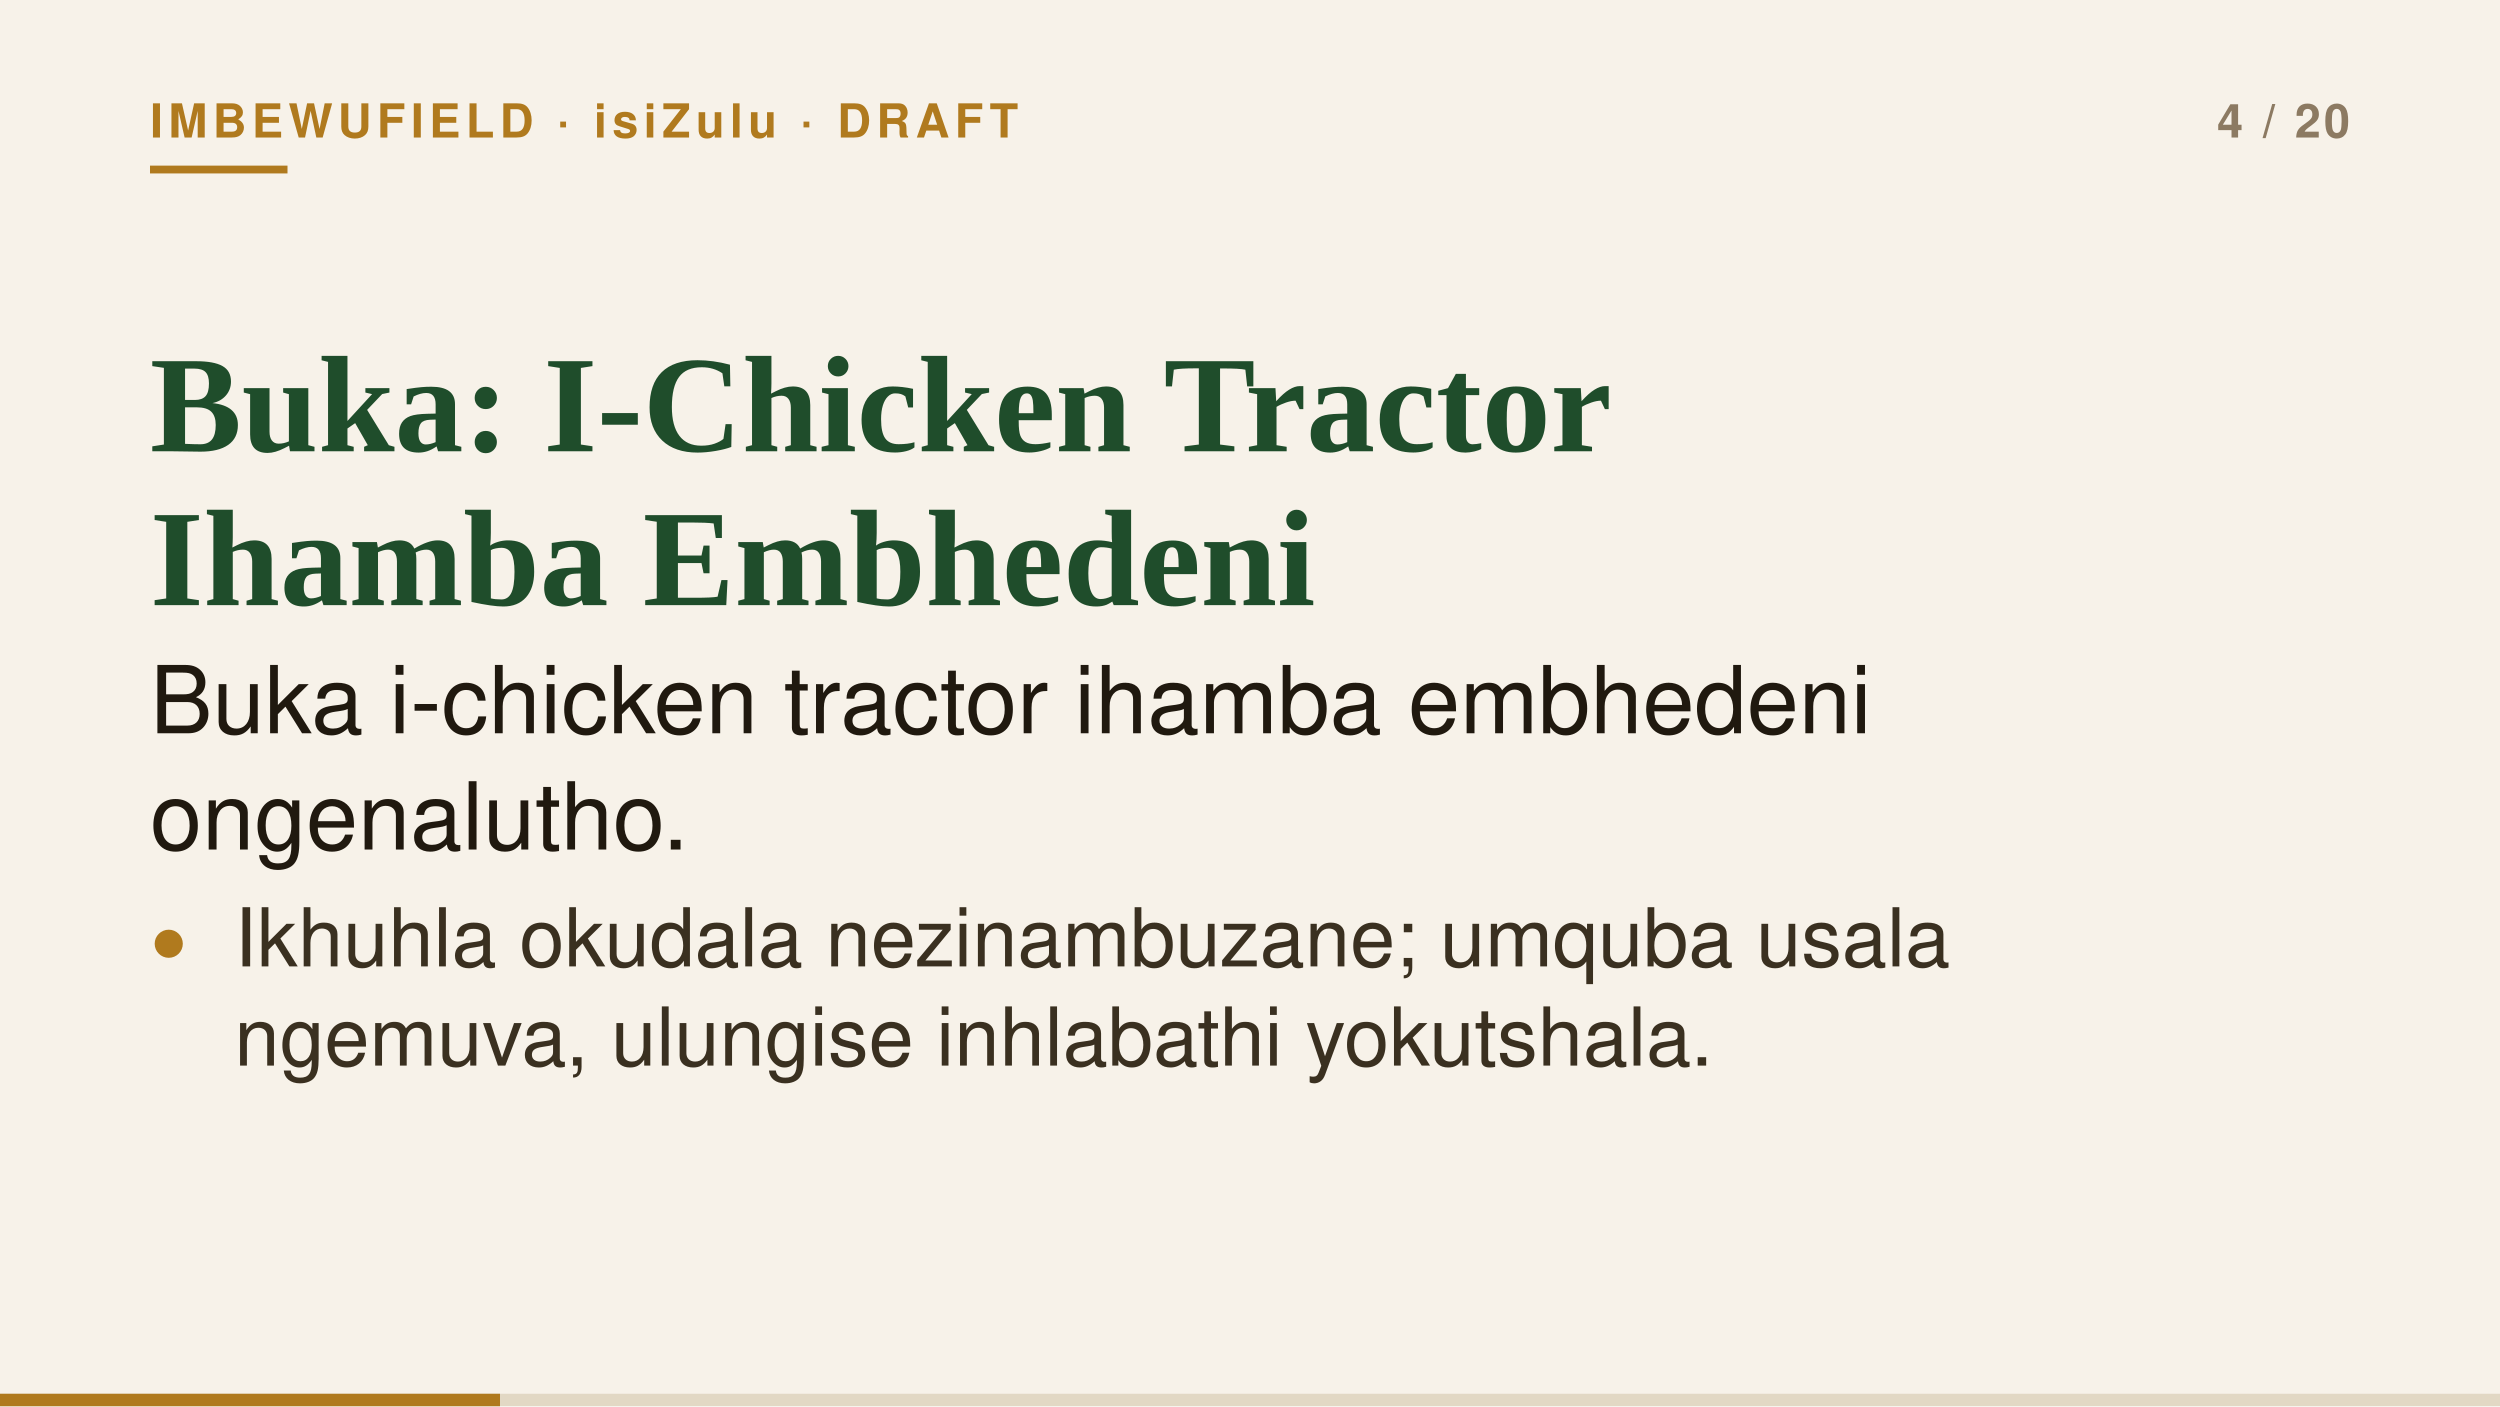
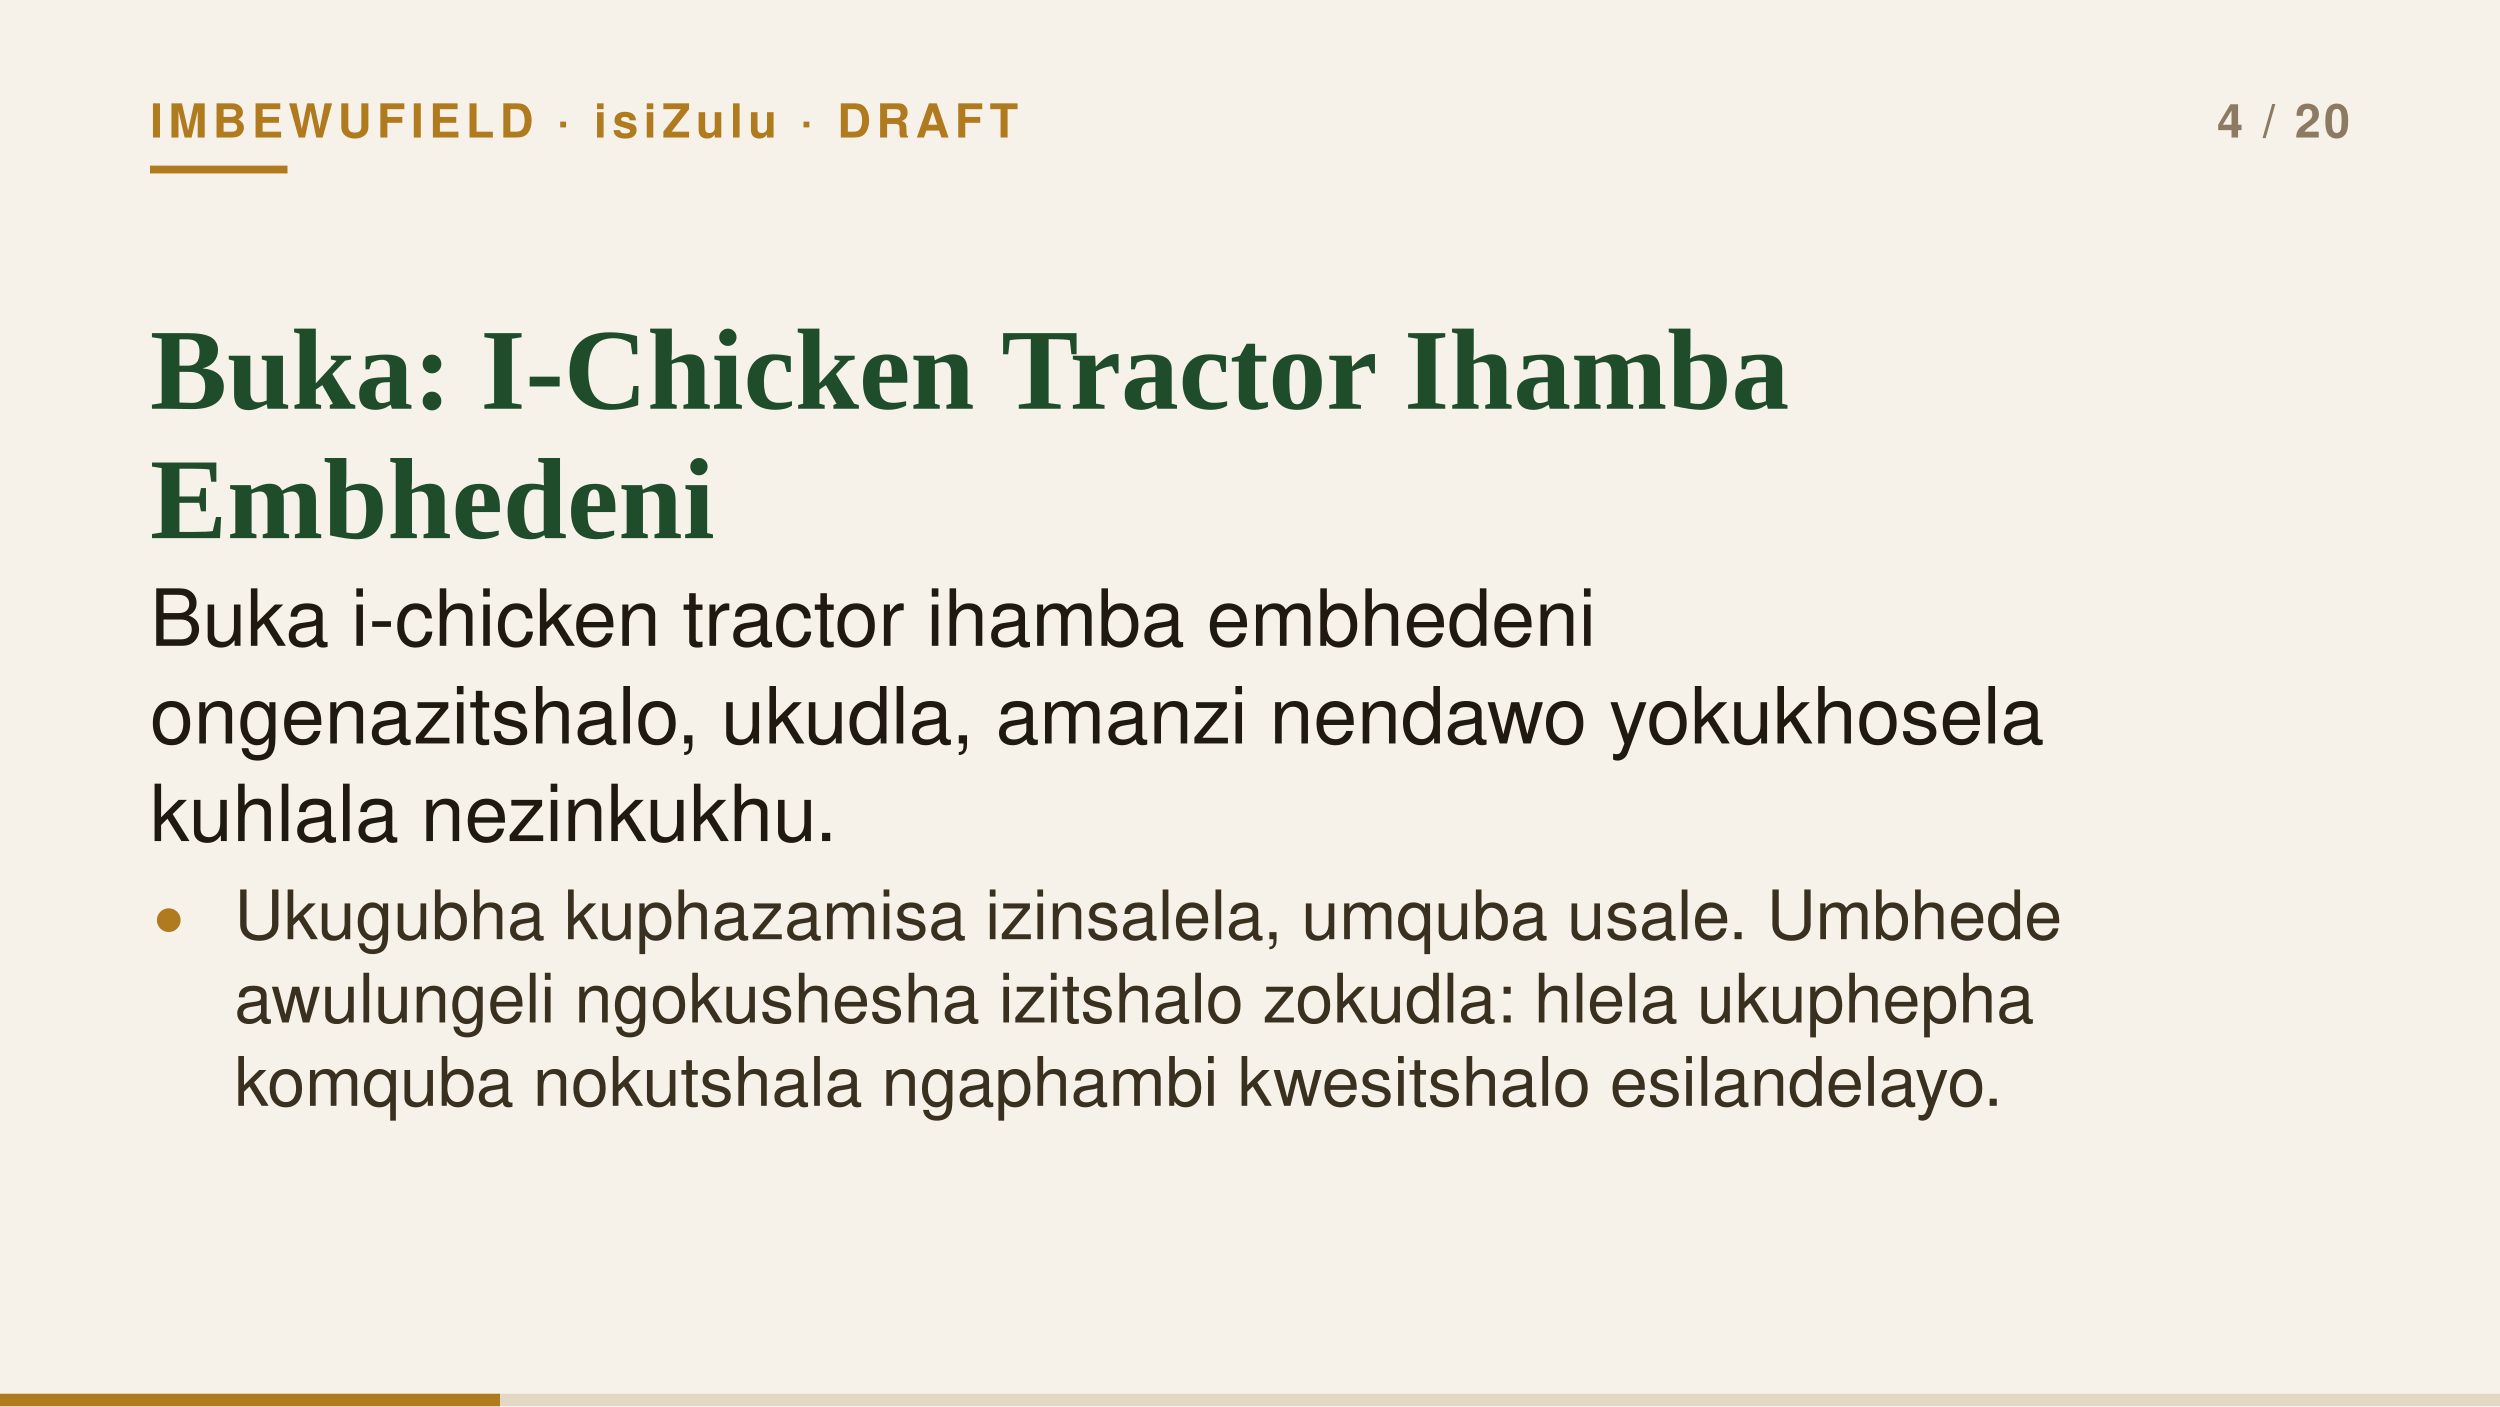
<svg xmlns="http://www.w3.org/2000/svg" viewBox="0 0 1600 900" width="1600" height="900">
  <style>.eye{font:700 30px 'Helvetica Neue',Helvetica,Arial,'Liberation Sans',sans-serif;letter-spacing:3.4px}.num{text-anchor:end;letter-spacing:2px}.hero{font:700 132px Georgia,'Iowan Old Style','Times New Roman',serif}.tag{font:italic 400 58px Georgia,'Iowan Old Style','Times New Roman',serif}.title{font-family:Georgia,'Iowan Old Style','Times New Roman',serif;font-weight:700}.lead{font-family:'Helvetica Neue',Helvetica,Arial,'Liberation Sans',sans-serif;font-weight:400}.point{font-family:'Helvetica Neue',Helvetica,Arial,'Liberation Sans',sans-serif;font-weight:400}.q{font:italic 400 46px Georgia,'Iowan Old Style','Times New Roman',serif}</style>
  <rect width="1600" height="900" fill="#F7F2E9" />
  <text class="eye" font-size="30" x="96" y="88" fill="#B07A1E">IMBEWUFIELD · isiZulu · DRAFT</text>
  <text class="eye num" x="1504" y="88" fill="#8C7A62">4 / 20</text>
  <rect x="96" y="106" width="88" height="5" fill="#B07A1E" />
-   <text class="title" font-size="88" fill="#1F4D2B">
-     <tspan x="96" y="288.8">Buka: I-Chicken Tractor</tspan>
-     <tspan x="96" y="387.3">Ihamba Embhedeni</tspan>
+   <text class="title" font-size="73.9" fill="#1F4D2B">
+     <tspan x="96" y="261.6">Buka: I-Chicken Tractor Ihamba</tspan>
+     <tspan x="96" y="344.4">Embhedeni</tspan>
  </text>
-   <text class="lead" font-size="60" fill="#20190F">
-     <tspan x="96" y="469.3">Buka i-chicken tractor ihamba embhedeni</tspan>
-     <tspan x="96" y="543.7">ongenalutho.</tspan>
+   <text class="lead" font-size="50.4" fill="#20190F">
+     <tspan x="96" y="413.3">Buka i-chicken tractor ihamba embhedeni</tspan>
+     <tspan x="96" y="475.8">ongenazitshalo, ukudla, amanzi nendawo yokukhosela</tspan>
+     <tspan x="96" y="538.3">kuhlala nezinkukhu.</tspan>
  </text>
-   <circle cx="108" cy="604" r="9" fill="#B07A1E" />
-   <text class="point" font-size="52" fill="#3A3020">
-     <tspan x="150" y="618.5">Ikhuhla okudala nezinambuzane; umquba usala</tspan>
-     <tspan x="150" y="682">ngemuva, ulungise inhlabathi yokutshala.</tspan>
+   <circle cx="108" cy="588.9" r="7.6" fill="#B07A1E" />
+   <text class="point" font-size="43.7" fill="#3A3020">
+     <tspan x="150" y="601.1">Ukugubha kuphazamisa izinsalela, umquba usale. Umbhede</tspan>
+     <tspan x="150" y="654.4">awulungeli ngokushesha izitshalo zokudla: hlela ukuphepha</tspan>
+     <tspan x="150" y="707.7">komquba nokutshala ngaphambi kwesitshalo esilandelayo.</tspan>
  </text>
  <rect x="0" y="892" width="1600" height="8" fill="#E2D8C4" />
  <rect x="0" y="892" width="320" height="8" fill="#B07A1E" />
</svg>
